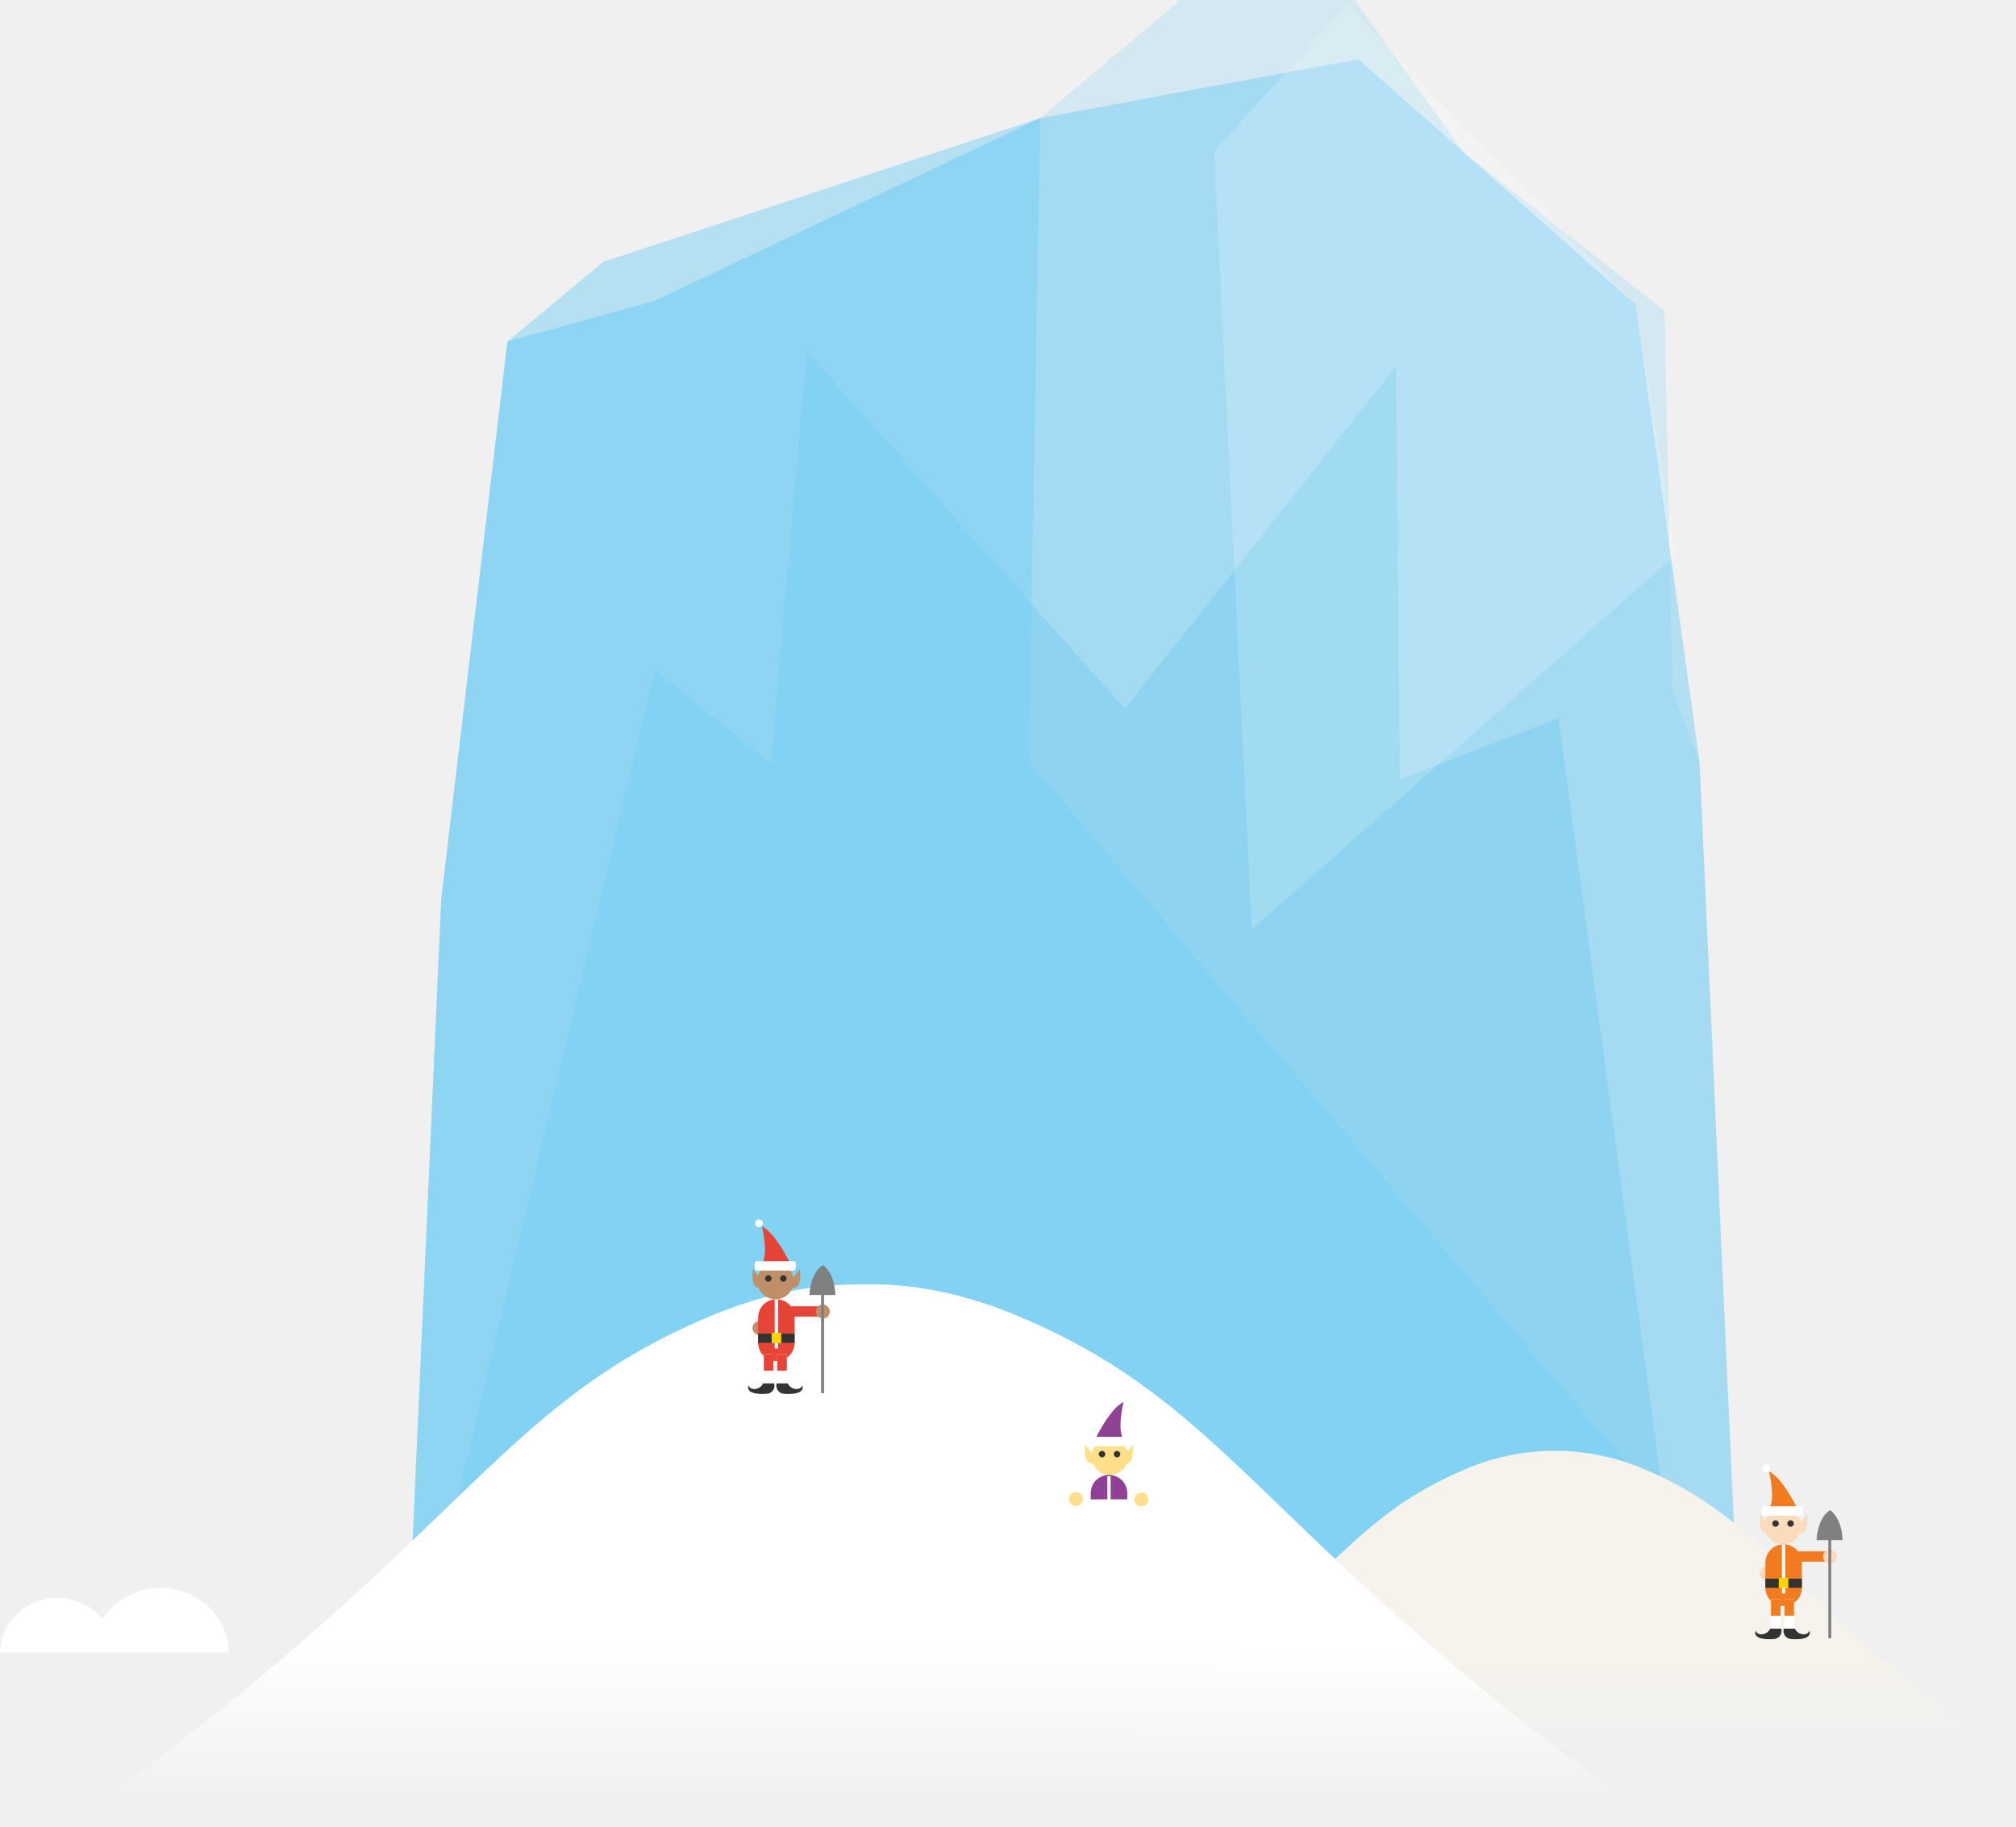
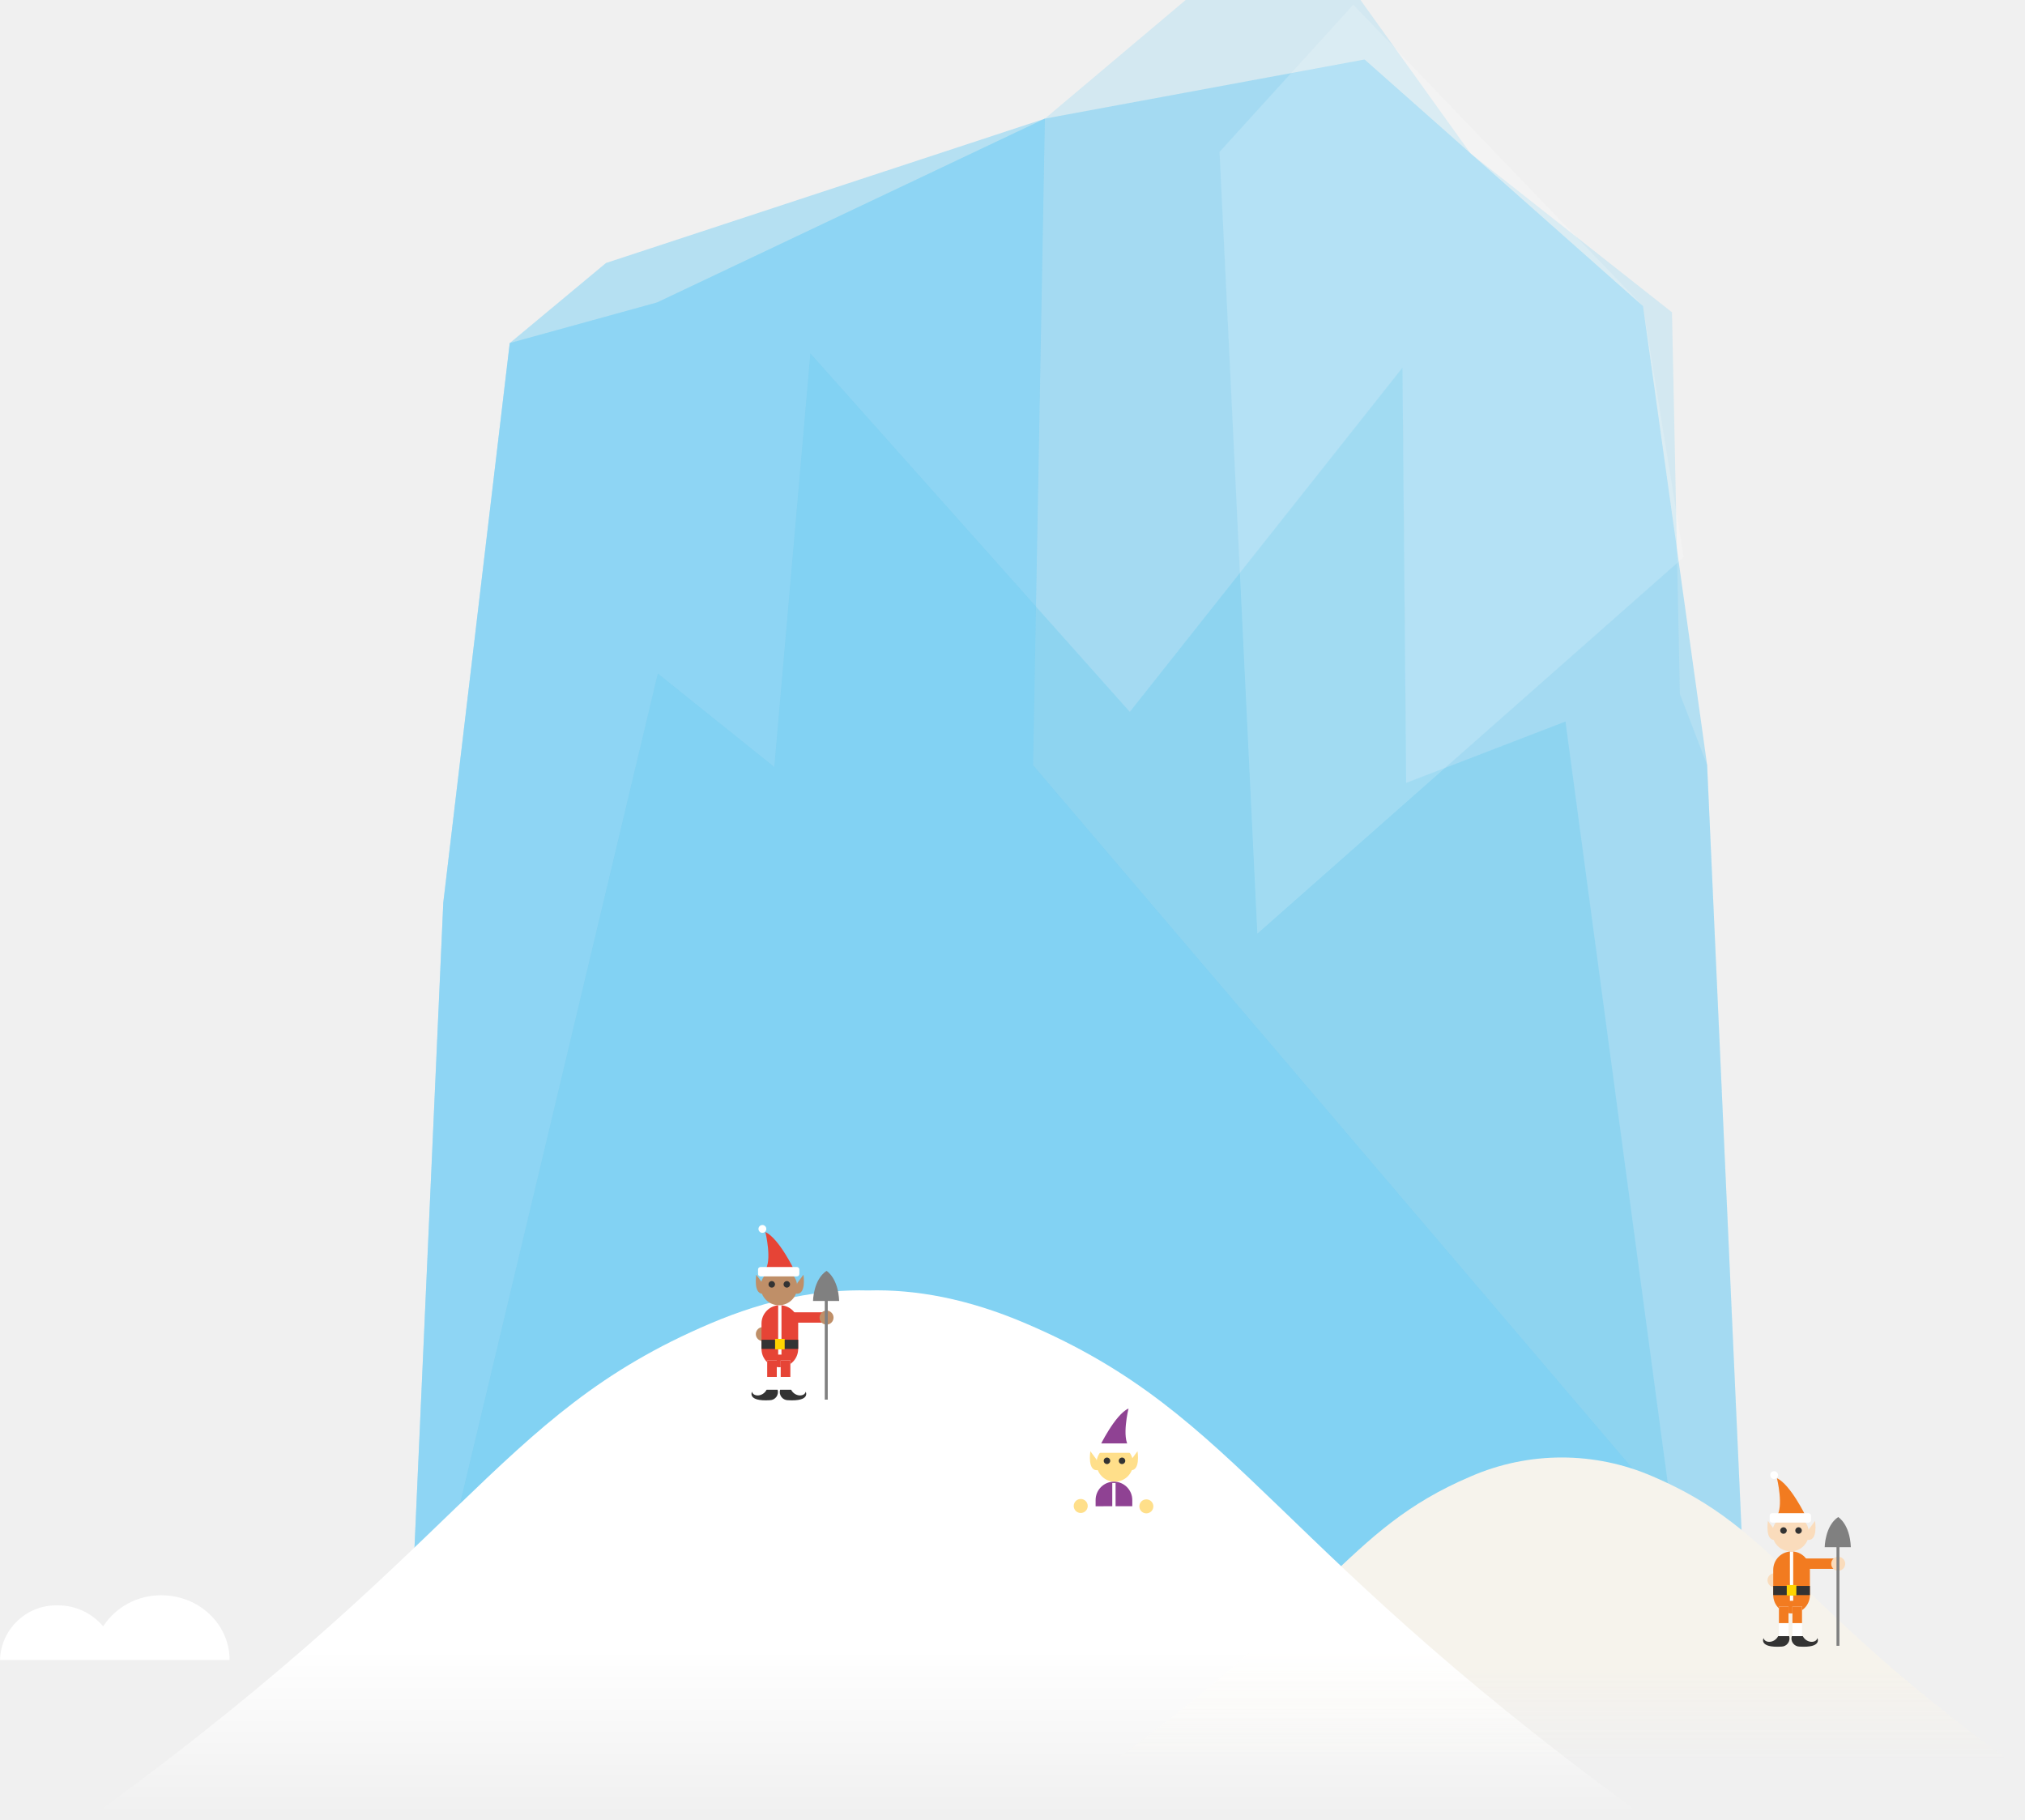
- <svg xmlns="http://www.w3.org/2000/svg" width="367.18" height="332.69" viewBox="0 0 367.18 332.69">
+ <svg xmlns="http://www.w3.org/2000/svg" width="367.18" height="330" viewBox="0 0 367.18 330">
  <defs>
    <style>.cls-1{isolation:isolate}.cls-2,.cls-6,.cls-7{opacity:.5}.cls-3{opacity:.8}.cls-4,.cls-9{fill:#fff}.cls-5,.cls-8{opacity:.48}.cls-6,.cls-8{fill:#75cef4}.cls-7{fill:#00bff0;mix-blend-mode:multiply}.cls-9{opacity:.17}.cls-10{fill:url(#linear-gradient)}.cls-11{fill:#fadcbc}.cls-12{fill:#f27b20}.cls-13{fill:#333}.cls-14{fill:#ffd400}.cls-15{fill:gray}.cls-16{fill:url(#linear-gradient-2)}.cls-17{fill:#bf8f68}.cls-18{fill:#e64436}.cls-19{fill:#ffdf8a}.cls-20{fill:#8f4293}.cls-21{opacity:.99}</style>
    <linearGradient id="linear-gradient" x1="552.02" y1="273.8" x2="552.02" y2="319.16" gradientTransform="matrix(-1 0 0 1 835.2 0)" gradientUnits="userSpaceOnUse">
      <stop offset=".07" stop-color="#f6f3ec" />
      <stop offset=".62" stop-color="#f6f3ec" />
      <stop offset="1" stop-color="#f6f3ec" stop-opacity="0" />
    </linearGradient>
    <linearGradient id="linear-gradient-2" x1="677.79" y1="250.45" x2="677.79" y2="328.94" gradientTransform="matrix(-1 0 0 1 835.2 0)" gradientUnits="userSpaceOnUse">
      <stop offset=".07" stop-color="#fff" />
      <stop offset=".62" stop-color="#fff" />
      <stop offset="1" stop-color="#fff" stop-opacity="0" />
    </linearGradient>
  </defs>
  <g class="cls-1">
    <g id="slice">
      <path class="cls-4" d="M0 301h41.63c0-6.48-5.54-11.73-12.38-11.73a12.5 12.5 0 0 0-10.55 5.63 10.69 10.69 0 0 0-8.24-3.8A10.21 10.21 0 0 0 0 301z" />
      <g id="_Group_" data-name="&lt;Group&gt;">
        <g id="_Group_2" data-name="&lt;Group&gt;">
          <g id="_Group_3" data-name="&lt;Group&gt;" class="cls-5">
            <path id="_Path_" data-name="&lt;Path&gt;" class="cls-6" d="M316.35 290.12l-6.81-151.4-4.94-12.88-1.43-69.21-36.53-28.81L246.69 0h-31.7l-25.52 21.51-70.32 33.33-26.72 7.37-12.05 101.47-5.68 127.23 241.65-.79z" />
            <path id="_Path_2" data-name="&lt;Path&gt;" class="cls-7" d="M305.18 289.59l-21.32-158.76-28.89 11.13-.67-75.29-49.44 62.41-57.92-64.99-6.54 74.99-21.12-16.95-40.21 168.78 226.11-1.32z" />
          </g>
          <path id="_Path_3" data-name="&lt;Path&gt;" class="cls-6" d="M316.35 290.12l-6.81-151.4-11.63-83.21-50.48-44.72-57.96 10.72-70.32 33.33-26.72 7.37-12.05 101.47-5.68 127.23 241.65-.79z" />
          <path id="_Path_4" data-name="&lt;Path&gt;" class="cls-8" d="M316.35 290.12L187.33 138.75l2.14-117.24-79.59 26.18-17.45 14.52-12.05 101.47-5.68 127.23 241.65-.79z" />
        </g>
        <path id="_Path_5" data-name="&lt;Path&gt;" class="cls-9" d="M305.3 101.03l-7.39-45.52L245.38.84l-24.25 26.7 6.86 141.75 77.31-68.26z" />
      </g>
      <path class="cls-10" d="M199.16 321.32c42.08-30 44.59-43.83 67.47-53.58a41.35 41.35 0 0 1 33.09 0c22.88 9.76 25.39 23.61 67.47 53.58z" />
      <circle class="cls-11" cx="321.76" cy="286.55" r="1.27" />
      <path class="cls-12" d="M327.42 274.92s-2.73-5.7-5.22-6.88c0 0 1.31 5.34-.12 7z" />
      <path class="cls-11" d="M321.37 278a3.32 3.32 0 0 0 3.32 3.32A3.32 3.32 0 0 0 328 278a3.32 3.32 0 0 0-3.32-3.32 3.32 3.32 0 0 0-3.32 3.32z" />
      <rect class="cls-4" x="320.89" y="274.39" width="7.49" height="1.7" rx=".44" ry=".44" />
      <circle class="cls-13" cx="326.12" cy="277.53" r=".59" />
      <circle class="cls-13" cx="323.39" cy="277.53" r=".59" />
      <path class="cls-12" d="M326.76 282.6h6.63v1.88h-6.63z" />
      <path class="cls-12" d="M321.53 289.24a3.32 3.32 0 1 0 6.65 0v-4.59a3.32 3.32 0 1 0-6.65 0z" />
      <path class="cls-4" d="M326.75 291.3v5.7h-1.74v-5.7" />
      <path class="cls-12" d="M326.75 291.3v3.02h-1.74v-3.02" />
      <path class="cls-13" d="M324.89 296.68h2c.67 1.31 2.41 1.31 2.65.36 0 0 .93 1.8-3.25 1.54a1.48 1.48 0 0 1-1.4-1.9z" />
      <path class="cls-4" d="M322.56 291.3v5.7h1.74v-5.7" />
      <path class="cls-12" d="M322.56 291.3v3.02h1.74v-3.02" />
      <path class="cls-13" d="M324.42 296.68h-2c-.67 1.31-2.41 1.31-2.65.36 0 0-.93 1.8 3.25 1.54a1.48 1.48 0 0 0 1.4-1.9z" />
      <path class="cls-4" d="M324.55 281.33h.6v8.94h-.6z" />
      <path class="cls-13" d="M321.53 287.58h6.65v1.66h-6.65z" />
      <path class="cls-14" d="M323.98 287.42h1.74v1.9h-1.74z" />
      <circle class="cls-4" cx="321.69" cy="267.48" r=".71" />
      <path class="cls-11" d="M328 277.29l1.11-1.5s.63 3.88-1.5 3.4zm-6.32 0l-1.11-1.5s-.63 3.88 1.5 3.4z" />
      <circle class="cls-11" cx="333.31" cy="283.56" r="1.27" />
      <path class="cls-15" d="M330.86 280.55s.05-3.88 2.45-5.46c0 0 2.11 1.23 2.29 5.46h-2.07v17.88H333v-17.88z" />
      <path class="cls-16" d="M12 332.69c72.84-51.87 77.18-75.85 116.78-92.69 10.49-4.47 20-6.23 28.63-6 8.59-.25 18.14 1.5 28.63 6 39.59 16.88 43.94 40.86 116.76 92.73z" />
      <circle class="cls-17" cx="138.32" cy="241.91" r="1.27" />
      <path class="cls-18" d="M144 230.28s-2.73-5.7-5.22-6.88c0 0 1.31 5.34-.12 7z" />
      <path class="cls-17" d="M137.92 233.36a3.32 3.32 0 0 0 3.32 3.32 3.32 3.32 0 0 0 3.32-3.32 3.32 3.32 0 0 0-3.32-3.32 3.32 3.32 0 0 0-3.32 3.32z" />
      <rect class="cls-4" x="137.45" y="229.75" width="7.49" height="1.7" rx=".44" ry=".44" />
      <circle class="cls-13" cx="142.67" cy="232.89" r=".59" />
      <circle class="cls-13" cx="139.94" cy="232.89" r=".59" />
      <path class="cls-18" d="M143.31 237.96h6.63v1.88h-6.63z" />
      <path class="cls-18" d="M138.08 244.6a3.32 3.32 0 1 0 6.65 0V240a3.32 3.32 0 1 0-6.65 0z" />
      <path class="cls-4" d="M143.31 246.66v5.69h-1.75v-5.69" />
      <path class="cls-18" d="M143.31 246.66v3.02h-1.75v-3.02" />
      <path class="cls-13" d="M141.45 252h2c.67 1.31 2.41 1.31 2.65.36 0 0 .93 1.8-3.25 1.54a1.48 1.48 0 0 1-1.4-1.9z" />
      <path class="cls-4" d="M139.11 246.66v5.69h1.74v-5.69" />
      <path class="cls-18" d="M139.11 246.66v3.02h1.74v-3.02" />
      <path class="cls-13" d="M141 252h-2c-.67 1.31-2.41 1.31-2.65.36 0 0-.93 1.8 3.25 1.54a1.48 1.48 0 0 0 1.4-1.9z" />
      <path class="cls-4" d="M141.1 236.69h.6v8.94h-.6z" />
      <path class="cls-13" d="M138.08 242.94h6.65v1.66h-6.65z" />
      <path class="cls-14" d="M140.54 242.78h1.74v1.9h-1.74z" />
      <circle class="cls-4" cx="138.24" cy="222.84" r=".71" />
      <path class="cls-17" d="M144.57 232.65l1.11-1.5s.63 3.88-1.5 3.4zm-6.33 0l-1.11-1.5s-.63 3.88 1.5 3.4z" />
      <circle class="cls-17" cx="149.87" cy="238.92" r="1.27" />
      <path class="cls-15" d="M147.42 235.91s.05-3.88 2.45-5.46c0 0 2.11 1.23 2.29 5.46h-2.07v17.88h-.54v-17.88z" />
      <circle class="cls-19" cx="195.96" cy="273.08" r="1.27" />
      <circle class="cls-19" cx="207.86" cy="273.15" r="1.27" />
      <path class="cls-20" d="M199.41 262.27s2.73-5.7 5.22-6.88c0 0-1.31 5.34.12 7z" />
      <path class="cls-19" d="M205.46 265.36a3.32 3.32 0 0 1-3.32 3.32 3.32 3.32 0 0 1-3.32-3.32 3.32 3.32 0 0 1 3.32-3.32 3.32 3.32 0 0 1 3.32 3.32z" />
      <rect class="cls-4" x="198.45" y="261.74" width="7.49" height="1.7" rx=".44" ry=".44" />
      <circle class="cls-13" cx="200.72" cy="264.89" r=".59" />
      <circle class="cls-13" cx="203.45" cy="264.89" r=".59" />
      <path class="cls-20" d="M198.66 273.13V272a3.32 3.32 0 1 1 6.65 0v1.12" />
      <path class="cls-4" d="M201.68 268.91h.6v5.25h-.6z" />
      <circle class="cls-4" cx="205.15" cy="254.84" r=".71" />
      <path class="cls-19" d="M198.82 264.65l-1.11-1.5s-.63 3.88 1.5 3.4zm6.33 0l1.11-1.5s.63 3.88-1.5 3.4z" />
    </g>
  </g>
</svg>
